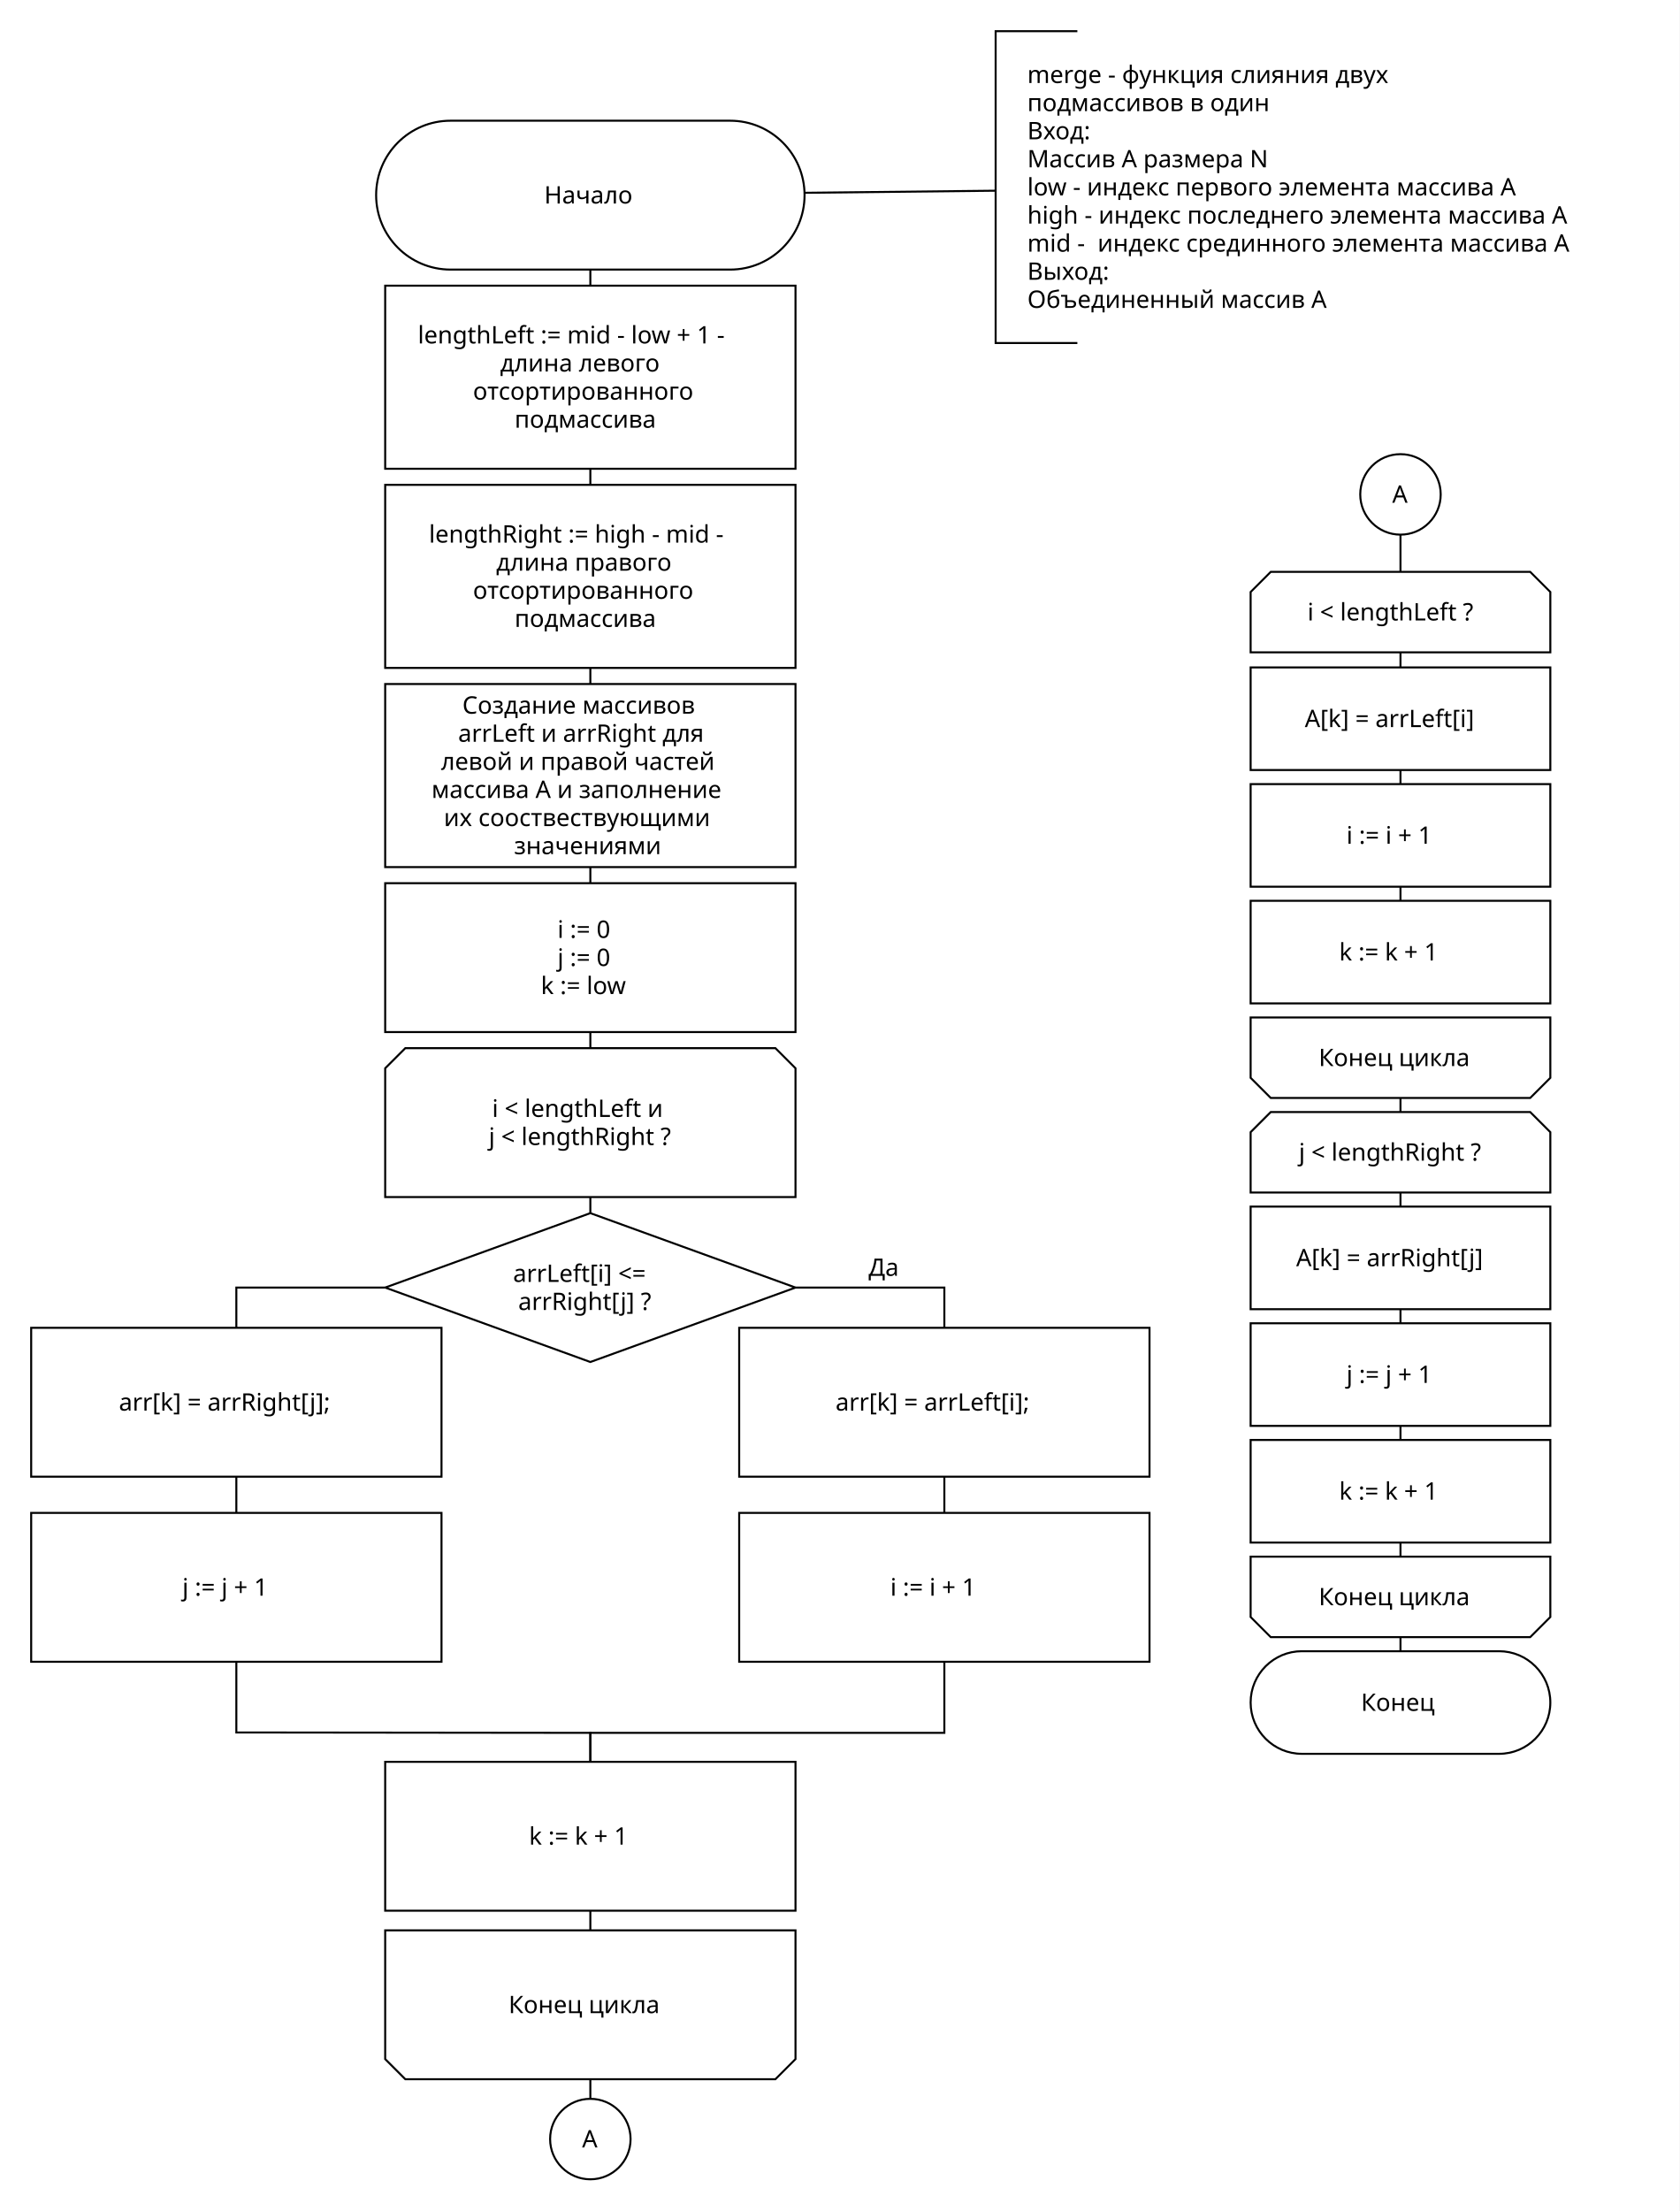
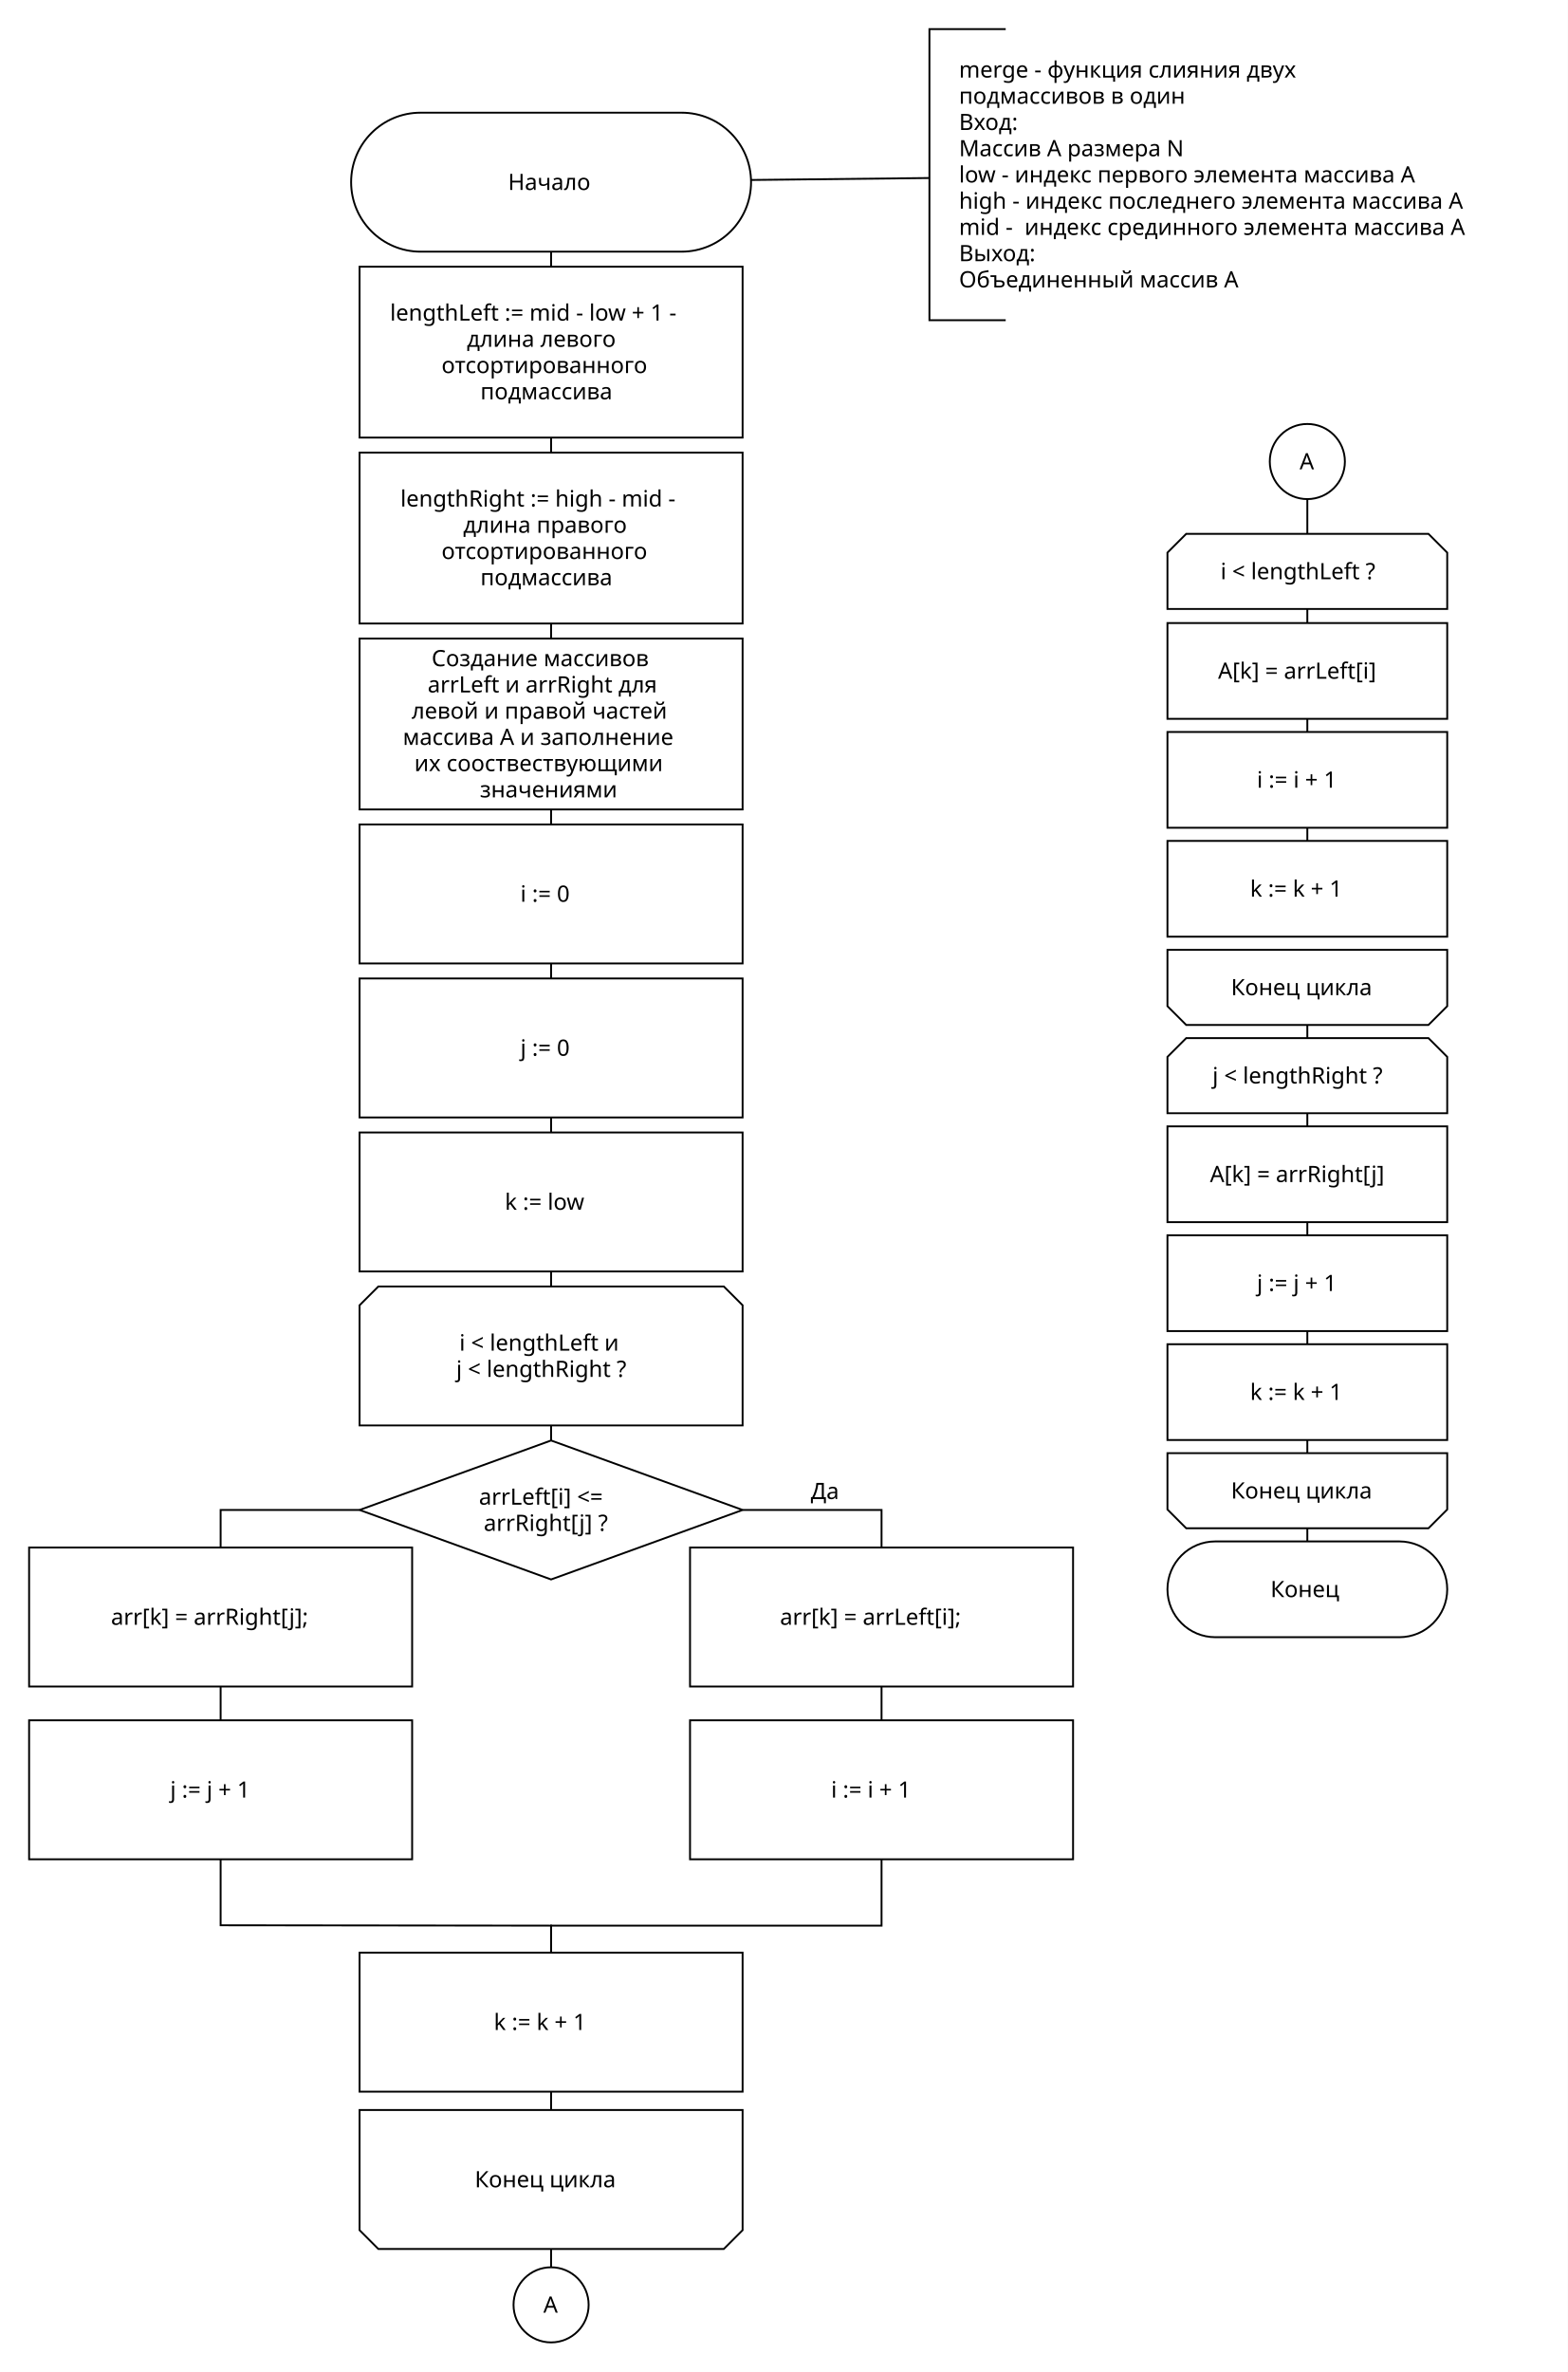
- <svg xmlns="http://www.w3.org/2000/svg" fill-opacity="1" color-rendering="auto" color-interpolation="auto" text-rendering="auto" stroke="black" stroke-linecap="square" width="835" stroke-miterlimit="10" shape-rendering="auto" stroke-opacity="1" fill="black" stroke-dasharray="none" font-weight="normal" stroke-width="1" height="1099" font-family="'Dialog'" font-style="normal" stroke-linejoin="miter" font-size="12px" stroke-dashoffset="0" image-rendering="auto">
+ <svg xmlns="http://www.w3.org/2000/svg" fill-opacity="1" color-rendering="auto" color-interpolation="auto" text-rendering="auto" stroke="black" stroke-linecap="square" width="835" stroke-miterlimit="10" shape-rendering="auto" stroke-opacity="1" fill="black" stroke-dasharray="none" font-weight="normal" stroke-width="1" height="1263" font-family="'Dialog'" font-style="normal" stroke-linejoin="miter" font-size="12px" stroke-dashoffset="0" image-rendering="auto">
  <defs id="genericDefs" />
  <g>
    <defs id="defs1">
      <clipPath clipPathUnits="userSpaceOnUse" id="clipPath1">
-         <path d="M0 0 L835 0 L835 1099 L0 1099 L0 0 Z" />
+         <path d="M0 0 L835 0 L835 1263 L0 1263 L0 0 Z" />
      </clipPath>
      <clipPath clipPathUnits="userSpaceOnUse" id="clipPath2">
-         <path d="M254 136 L1089 136 L1089 1235 L254 1235 L254 136 Z" />
+         <path d="M254 136 L1089 136 L1089 1399 L254 1399 L254 136 Z" />
      </clipPath>
    </defs>
    <g fill="white" text-rendering="geometricPrecision" shape-rendering="geometricPrecision" transform="translate(-254,-136)" stroke="white">
-       <rect x="254" width="835" height="1099" y="136" clip-path="url(#clipPath2)" stroke="none" />
+       <rect x="254" width="835" height="1263" y="136" clip-path="url(#clipPath2)" stroke="none" />
    </g>
    <g text-rendering="geometricPrecision" stroke-miterlimit="1.45" shape-rendering="geometricPrecision" transform="matrix(1,0,0,1,-254,-136)" stroke-linecap="butt">
      <rect x="441" y="196" clip-path="url(#clipPath2)" fill="none" width="213" rx="37" ry="37" height="74" />
      <text x="524.584" xml:space="preserve" y="237.154" clip-path="url(#clipPath2)" font-family="sans-serif" stroke="none">Начало</text>
    </g>
    <g text-rendering="geometricPrecision" stroke-miterlimit="1.45" shape-rendering="geometricPrecision" transform="matrix(1,0,0,1,-254,-136)" stroke-linecap="butt">
      <path fill="none" d="M789.625 151.5 L749 151.5 L749 306.5 L789.625 306.5" clip-path="url(#clipPath2)" />
      <text x="764.743" xml:space="preserve" y="177.279" clip-path="url(#clipPath2)" font-family="sans-serif" stroke="none">merge - функция слияния двух </text>
      <text x="764.743" xml:space="preserve" y="191.248" clip-path="url(#clipPath2)" font-family="sans-serif" stroke="none">подмассивов в один</text>
      <text x="764.743" xml:space="preserve" y="205.217" clip-path="url(#clipPath2)" font-family="sans-serif" stroke="none">Вход:</text>
      <text x="764.743" xml:space="preserve" y="219.185" clip-path="url(#clipPath2)" font-family="sans-serif" stroke="none">Массив A размера N</text>
      <text x="764.743" xml:space="preserve" y="233.154" clip-path="url(#clipPath2)" font-family="sans-serif" stroke="none">low - индекс первого элемента массива А</text>
      <text x="764.743" xml:space="preserve" y="247.123" clip-path="url(#clipPath2)" font-family="sans-serif" stroke="none">high - индекс последнего элемента массива А</text>
      <text x="764.743" xml:space="preserve" y="261.092" clip-path="url(#clipPath2)" font-family="sans-serif" stroke="none">mid -  индекс срединного элемента массива А</text>
      <text x="764.743" xml:space="preserve" y="275.06" clip-path="url(#clipPath2)" font-family="sans-serif" stroke="none">Выход:</text>
      <text x="764.743" xml:space="preserve" y="289.029" clip-path="url(#clipPath2)" font-family="sans-serif" stroke="none">Объединенный массив А</text>
    </g>
    <g text-rendering="geometricPrecision" stroke-miterlimit="1.45" shape-rendering="geometricPrecision" transform="matrix(1,0,0,1,-254,-136)" stroke-linecap="butt">
      <path fill="none" d="M445.5 476 L649.5 476 L649.5 567 L445.5 567 Z" clip-path="url(#clipPath2)" />
      <text x="483.853" xml:space="preserve" y="490.732" clip-path="url(#clipPath2)" font-family="sans-serif" stroke="none">Создание массивов </text>
      <text x="481.767" xml:space="preserve" y="504.701" clip-path="url(#clipPath2)" font-family="sans-serif" stroke="none">arrLeft и arrRight для</text>
      <text x="473.218" xml:space="preserve" y="518.67" clip-path="url(#clipPath2)" font-family="sans-serif" stroke="none">левой и правой частей </text>
      <text x="468.53" xml:space="preserve" y="532.639" clip-path="url(#clipPath2)" font-family="sans-serif" stroke="none">массива А и заполнение </text>
      <text x="474.665" xml:space="preserve" y="546.607" clip-path="url(#clipPath2)" font-family="sans-serif" stroke="none">их сооствествующими </text>
      <text x="509.616" xml:space="preserve" y="560.576" clip-path="url(#clipPath2)" font-family="sans-serif" stroke="none">значениями</text>
    </g>
    <g text-rendering="geometricPrecision" stroke-miterlimit="1.45" shape-rendering="geometricPrecision" transform="matrix(1,0,0,1,-254,-136)" stroke-linecap="butt">
      <path fill="none" d="M445.5 278 L649.5 278 L649.5 369 L445.5 369 Z" clip-path="url(#clipPath2)" />
      <text x="461.736" xml:space="preserve" y="306.701" clip-path="url(#clipPath2)" font-family="sans-serif" stroke="none">lengthLeft := mid - low + 1 -</text>
      <text x="502.647" xml:space="preserve" y="320.67" clip-path="url(#clipPath2)" font-family="sans-serif" stroke="none">длина левого </text>
      <text x="489.129" xml:space="preserve" y="334.639" clip-path="url(#clipPath2)" font-family="sans-serif" stroke="none">отсортированного</text>
      <text x="509.845" xml:space="preserve" y="348.607" clip-path="url(#clipPath2)" font-family="sans-serif" stroke="none">подмассива</text>
    </g>
    <g text-rendering="geometricPrecision" stroke-miterlimit="1.45" shape-rendering="geometricPrecision" transform="matrix(1,0,0,1,-254,-136)" stroke-linecap="butt">
      <path fill="none" d="M445.5 377 L649.5 377 L649.5 468 L445.5 468 Z" clip-path="url(#clipPath2)" />
      <text x="467.259" xml:space="preserve" y="405.701" clip-path="url(#clipPath2)" font-family="sans-serif" stroke="none">lengthRight := high - mid -</text>
      <text x="500.672" xml:space="preserve" y="419.67" clip-path="url(#clipPath2)" font-family="sans-serif" stroke="none">длина правого</text>
      <text x="489.129" xml:space="preserve" y="433.639" clip-path="url(#clipPath2)" font-family="sans-serif" stroke="none">отсортированного</text>
      <text x="509.845" xml:space="preserve" y="447.607" clip-path="url(#clipPath2)" font-family="sans-serif" stroke="none">подмассива</text>
    </g>
    <g text-rendering="geometricPrecision" stroke-miterlimit="1.45" shape-rendering="geometricPrecision" transform="matrix(1,0,0,1,-254,-136)" stroke-linecap="butt">
      <path fill="none" d="M445.5 575 L649.5 575 L649.5 649 L445.5 649 Z" clip-path="url(#clipPath2)" />
-       <text x="531.152" xml:space="preserve" y="602.186" clip-path="url(#clipPath2)" font-family="sans-serif" stroke="none">i := 0</text>
-       <text x="531.152" xml:space="preserve" y="616.154" clip-path="url(#clipPath2)" font-family="sans-serif" stroke="none">j := 0</text>
-       <text x="522.917" xml:space="preserve" y="630.123" clip-path="url(#clipPath2)" font-family="sans-serif" stroke="none">k := low</text>
+       <text x="531.152" xml:space="preserve" y="616.154" clip-path="url(#clipPath2)" font-family="sans-serif" stroke="none">i := 0</text>
    </g>
    <g text-rendering="geometricPrecision" stroke-miterlimit="1.45" shape-rendering="geometricPrecision" transform="matrix(1,0,0,1,-254,-136)" stroke-linecap="butt">
-       <path fill="none" d="M547.5 739 L649.5 776 L547.5 813 L445.5 776 Z" clip-path="url(#clipPath2)" />
-       <text x="509.08" xml:space="preserve" y="773.17" clip-path="url(#clipPath2)" font-family="sans-serif" stroke="none">arrLeft[i] &lt;=</text>
-       <text x="511.649" xml:space="preserve" y="787.139" clip-path="url(#clipPath2)" font-family="sans-serif" stroke="none">arrRight[j] ?</text>
+       <path fill="none" d="M547.5 903 L649.5 940 L547.5 977 L445.5 940 Z" clip-path="url(#clipPath2)" />
+       <text x="509.08" xml:space="preserve" y="937.17" clip-path="url(#clipPath2)" font-family="sans-serif" stroke="none">arrLeft[i] &lt;=</text>
+       <text x="511.649" xml:space="preserve" y="951.139" clip-path="url(#clipPath2)" font-family="sans-serif" stroke="none">arrRight[j] ?</text>
    </g>
    <g text-rendering="geometricPrecision" stroke-miterlimit="1.45" shape-rendering="geometricPrecision" transform="matrix(1,0,0,1,-254,-136)" stroke-linecap="butt">
-       <path fill="none" d="M621.5 796 L825.5 796 L825.5 870 L621.5 870 Z" clip-path="url(#clipPath2)" />
-       <text x="669.412" xml:space="preserve" y="837.154" clip-path="url(#clipPath2)" font-family="sans-serif" stroke="none">arr[k] = arrLeft[i];</text>
+       <path fill="none" d="M621.5 960 L825.5 960 L825.5 1034 L621.5 1034 Z" clip-path="url(#clipPath2)" />
+       <text x="669.412" xml:space="preserve" y="1001.154" clip-path="url(#clipPath2)" font-family="sans-serif" stroke="none">arr[k] = arrLeft[i];</text>
    </g>
    <g text-rendering="geometricPrecision" stroke-miterlimit="1.45" shape-rendering="geometricPrecision" transform="matrix(1,0,0,1,-254,-136)" stroke-linecap="butt">
-       <path fill="none" d="M621.5 888 L825.5 888 L825.5 962 L621.5 962 Z" clip-path="url(#clipPath2)" />
-       <text x="696.644" xml:space="preserve" y="929.154" clip-path="url(#clipPath2)" font-family="sans-serif" stroke="none">i := i + 1</text>
+       <path fill="none" d="M621.5 1052 L825.5 1052 L825.5 1126 L621.5 1126 Z" clip-path="url(#clipPath2)" />
+       <text x="696.644" xml:space="preserve" y="1093.154" clip-path="url(#clipPath2)" font-family="sans-serif" stroke="none">i := i + 1</text>
    </g>
    <g text-rendering="geometricPrecision" stroke-miterlimit="1.45" shape-rendering="geometricPrecision" transform="matrix(1,0,0,1,-254,-136)" stroke-linecap="butt">
-       <path fill="none" d="M269.5 796 L473.5 796 L473.5 870 L269.5 870 Z" clip-path="url(#clipPath2)" />
-       <text x="313.111" xml:space="preserve" y="837.154" clip-path="url(#clipPath2)" font-family="sans-serif" stroke="none">arr[k] = arrRight[j];</text>
+       <path fill="none" d="M269.5 960 L473.5 960 L473.5 1034 L269.5 1034 Z" clip-path="url(#clipPath2)" />
+       <text x="313.111" xml:space="preserve" y="1001.154" clip-path="url(#clipPath2)" font-family="sans-serif" stroke="none">arr[k] = arrRight[j];</text>
    </g>
    <g text-rendering="geometricPrecision" stroke-miterlimit="1.45" shape-rendering="geometricPrecision" transform="matrix(1,0,0,1,-254,-136)" stroke-linecap="butt">
-       <path fill="none" d="M269.5 888 L473.5 888 L473.5 962 L269.5 962 Z" clip-path="url(#clipPath2)" />
-       <text x="344.644" xml:space="preserve" y="929.154" clip-path="url(#clipPath2)" font-family="sans-serif" stroke="none">j := j + 1</text>
+       <path fill="none" d="M269.5 1052 L473.5 1052 L473.5 1126 L269.5 1126 Z" clip-path="url(#clipPath2)" />
+       <text x="344.644" xml:space="preserve" y="1093.154" clip-path="url(#clipPath2)" font-family="sans-serif" stroke="none">j := j + 1</text>
    </g>
    <g text-rendering="geometricPrecision" stroke-miterlimit="1.45" shape-rendering="geometricPrecision" transform="matrix(1,0,0,1,-254,-136)" stroke-linecap="butt">
-       <path fill="none" d="M445.5 1011.733 L649.5 1011.733 L649.5 1085.733 L445.5 1085.733 Z" clip-path="url(#clipPath2)" />
-       <text x="517.028" xml:space="preserve" y="1052.888" clip-path="url(#clipPath2)" font-family="sans-serif" stroke="none">k := k + 1</text>
+       <path fill="none" d="M445.5 1175.733 L649.5 1175.733 L649.5 1249.733 L445.5 1249.733 Z" clip-path="url(#clipPath2)" />
+       <text x="517.028" xml:space="preserve" y="1216.888" clip-path="url(#clipPath2)" font-family="sans-serif" stroke="none">k := k + 1</text>
    </g>
    <g text-rendering="geometricPrecision" stroke-miterlimit="1.45" shape-rendering="geometricPrecision" transform="matrix(1,0,0,1,-254,-136)" stroke-linecap="butt">
-       <circle fill="none" r="20" clip-path="url(#clipPath2)" cx="547.5" cy="1199.245" />
-       <text x="543.395" xml:space="preserve" y="1203.399" clip-path="url(#clipPath2)" font-family="sans-serif" stroke="none">А</text>
+       <circle fill="none" r="20" clip-path="url(#clipPath2)" cx="547.5" cy="1363.245" />
+       <text x="543.395" xml:space="preserve" y="1367.399" clip-path="url(#clipPath2)" font-family="sans-serif" stroke="none">А</text>
    </g>
    <g text-rendering="geometricPrecision" stroke-miterlimit="1.45" shape-rendering="geometricPrecision" transform="matrix(1,0,0,1,-254,-136)" stroke-linecap="butt">
-       <path fill="none" d="M455.5 657 L639.5 657 L649.5 667 L649.5 731 L445.5 731 L445.5 667 Z" clip-path="url(#clipPath2)" />
-       <text x="498.653" xml:space="preserve" y="691.17" clip-path="url(#clipPath2)" font-family="sans-serif" stroke="none">i &lt; lengthLeft и </text>
-       <text x="496.975" xml:space="preserve" y="705.139" clip-path="url(#clipPath2)" font-family="sans-serif" stroke="none">j &lt; lengthRight ?</text>
+       <path fill="none" d="M455.5 821 L639.5 821 L649.5 831 L649.5 895 L445.5 895 L445.5 831 Z" clip-path="url(#clipPath2)" />
+       <text x="498.653" xml:space="preserve" y="855.17" clip-path="url(#clipPath2)" font-family="sans-serif" stroke="none">i &lt; lengthLeft и </text>
+       <text x="496.975" xml:space="preserve" y="869.139" clip-path="url(#clipPath2)" font-family="sans-serif" stroke="none">j &lt; lengthRight ?</text>
    </g>
    <g text-rendering="geometricPrecision" stroke-miterlimit="1.45" shape-rendering="geometricPrecision" transform="matrix(1,0,0,1,-254,-136)" stroke-linecap="butt">
-       <path fill="none" d="M445.5 1095.489 L649.5 1095.489 L649.5 1159.489 L639.5 1169.489 L455.5 1169.489 L445.5 1159.489 Z" clip-path="url(#clipPath2)" />
-       <text x="506.845" xml:space="preserve" y="1136.643" clip-path="url(#clipPath2)" font-family="sans-serif" stroke="none">Конец цикла</text>
+       <path fill="none" d="M445.5 1259.489 L649.5 1259.489 L649.5 1323.489 L639.5 1333.489 L455.5 1333.489 L445.5 1323.489 Z" clip-path="url(#clipPath2)" />
+       <text x="506.845" xml:space="preserve" y="1300.643" clip-path="url(#clipPath2)" font-family="sans-serif" stroke="none">Конец цикла</text>
    </g>
    <g text-rendering="geometricPrecision" stroke-miterlimit="1.45" shape-rendering="geometricPrecision" transform="matrix(1,0,0,1,-254,-136)" stroke-linecap="butt">
      <path fill="none" d="M875.769 583.75 L1024.769 583.75 L1024.769 634.75 L875.769 634.75 Z" clip-path="url(#clipPath2)" />
      <text x="919.797" xml:space="preserve" y="613.404" clip-path="url(#clipPath2)" font-family="sans-serif" stroke="none">k := k + 1</text>
    </g>
    <g text-rendering="geometricPrecision" stroke-miterlimit="1.45" shape-rendering="geometricPrecision" transform="matrix(1,0,0,1,-254,-136)" stroke-linecap="butt">
      <circle fill="none" r="20" clip-path="url(#clipPath2)" cx="950.269" cy="381.75" />
      <text x="946.164" xml:space="preserve" y="385.904" clip-path="url(#clipPath2)" font-family="sans-serif" stroke="none">А</text>
    </g>
    <g text-rendering="geometricPrecision" stroke-miterlimit="1.45" shape-rendering="geometricPrecision" transform="matrix(1,0,0,1,-254,-136)" stroke-linecap="butt">
      <path fill="none" d="M875.769 467.75 L1024.769 467.75 L1024.769 518.75 L875.769 518.75 Z" clip-path="url(#clipPath2)" />
      <text x="902.708" xml:space="preserve" y="497.404" clip-path="url(#clipPath2)" font-family="sans-serif" stroke="none">A[k] = arrLeft[i]</text>
    </g>
    <g text-rendering="geometricPrecision" stroke-miterlimit="1.45" shape-rendering="geometricPrecision" transform="matrix(1,0,0,1,-254,-136)" stroke-linecap="butt">
      <path fill="none" d="M875.769 525.75 L1024.769 525.75 L1024.769 576.75 L875.769 576.75 Z" clip-path="url(#clipPath2)" />
      <text x="923.412" xml:space="preserve" y="555.404" clip-path="url(#clipPath2)" font-family="sans-serif" stroke="none">i := i + 1</text>
    </g>
    <g text-rendering="geometricPrecision" stroke-miterlimit="1.45" shape-rendering="geometricPrecision" transform="matrix(1,0,0,1,-254,-136)" stroke-linecap="butt">
      <path fill="none" d="M875.769 851.75 L1024.769 851.75 L1024.769 902.75 L875.769 902.75 Z" clip-path="url(#clipPath2)" />
      <text x="919.797" xml:space="preserve" y="881.404" clip-path="url(#clipPath2)" font-family="sans-serif" stroke="none">k := k + 1</text>
    </g>
    <g text-rendering="geometricPrecision" stroke-miterlimit="1.45" shape-rendering="geometricPrecision" transform="matrix(1,0,0,1,-254,-136)" stroke-linecap="butt">
      <path fill="none" d="M875.769 735.75 L1024.769 735.75 L1024.769 786.75 L875.769 786.75 Z" clip-path="url(#clipPath2)" />
      <text x="898.407" xml:space="preserve" y="765.404" clip-path="url(#clipPath2)" font-family="sans-serif" stroke="none">A[k] = arrRight[j]</text>
    </g>
    <g text-rendering="geometricPrecision" stroke-miterlimit="1.45" shape-rendering="geometricPrecision" transform="matrix(1,0,0,1,-254,-136)" stroke-linecap="butt">
      <path fill="none" d="M875.769 793.75 L1024.769 793.75 L1024.769 844.75 L875.769 844.75 Z" clip-path="url(#clipPath2)" />
      <text x="923.412" xml:space="preserve" y="823.404" clip-path="url(#clipPath2)" font-family="sans-serif" stroke="none">j := j + 1</text>
    </g>
    <g text-rendering="geometricPrecision" stroke-miterlimit="1.45" shape-rendering="geometricPrecision" transform="matrix(1,0,0,1,-254,-136)" stroke-linecap="butt">
      <rect x="875.769" y="956.75" clip-path="url(#clipPath2)" fill="none" width="149" rx="25.5" ry="25.5" height="51" />
      <text x="930.64" xml:space="preserve" y="986.404" clip-path="url(#clipPath2)" font-family="sans-serif" stroke="none">Конец</text>
    </g>
    <g text-rendering="geometricPrecision" stroke-miterlimit="1.45" shape-rendering="geometricPrecision" transform="matrix(1,0,0,1,-254,-136)" stroke-linecap="butt">
      <path fill="none" d="M885.769 420.25 L1014.769 420.25 L1024.769 430.25 L1024.769 460.25 L875.769 460.25 L875.769 430.25 Z" clip-path="url(#clipPath2)" />
      <text x="904.044" xml:space="preserve" y="444.404" clip-path="url(#clipPath2)" font-family="sans-serif" stroke="none">i &lt; lengthLeft ?</text>
    </g>
    <g text-rendering="geometricPrecision" stroke-miterlimit="1.45" shape-rendering="geometricPrecision" transform="matrix(1,0,0,1,-254,-136)" stroke-linecap="butt">
      <path fill="none" d="M875.769 641.75 L1024.769 641.75 L1024.769 671.75 L1014.769 681.75 L885.769 681.75 L875.769 671.75 Z" clip-path="url(#clipPath2)" />
      <text x="909.613" xml:space="preserve" y="665.904" clip-path="url(#clipPath2)" font-family="sans-serif" stroke="none">Конец цикла</text>
    </g>
    <g text-rendering="geometricPrecision" stroke-miterlimit="1.45" shape-rendering="geometricPrecision" transform="matrix(1,0,0,1,-254,-136)" stroke-linecap="butt">
      <path fill="none" d="M885.769 688.75 L1014.769 688.75 L1024.769 698.75 L1024.769 728.75 L875.769 728.75 L875.769 698.75 Z" clip-path="url(#clipPath2)" />
      <text x="899.743" xml:space="preserve" y="712.904" clip-path="url(#clipPath2)" font-family="sans-serif" stroke="none">j &lt; lengthRight ?</text>
    </g>
    <g text-rendering="geometricPrecision" stroke-miterlimit="1.45" shape-rendering="geometricPrecision" transform="matrix(1,0,0,1,-254,-136)" stroke-linecap="butt">
      <path fill="none" d="M875.769 909.75 L1024.769 909.75 L1024.769 939.75 L1014.769 949.75 L885.769 949.75 L875.769 939.75 Z" clip-path="url(#clipPath2)" />
      <text x="909.613" xml:space="preserve" y="933.904" clip-path="url(#clipPath2)" font-family="sans-serif" stroke="none">Конец цикла</text>
    </g>
    <g text-rendering="geometricPrecision" stroke-miterlimit="1.45" shape-rendering="geometricPrecision" transform="matrix(1,0,0,1,-254,-136)" stroke-linecap="butt">
+       <path fill="none" d="M445.5 657 L649.5 657 L649.5 731 L445.5 731 Z" clip-path="url(#clipPath2)" />
+       <text x="531.152" xml:space="preserve" y="698.154" clip-path="url(#clipPath2)" font-family="sans-serif" stroke="none">j := 0</text>
+     </g>
+     <g text-rendering="geometricPrecision" stroke-miterlimit="1.45" shape-rendering="geometricPrecision" transform="matrix(1,0,0,1,-254,-136)" stroke-linecap="butt">
+       <path fill="none" d="M445.5 739 L649.5 739 L649.5 813 L445.5 813 Z" clip-path="url(#clipPath2)" />
+       <text x="522.917" xml:space="preserve" y="780.154" clip-path="url(#clipPath2)" font-family="sans-serif" stroke="none">k := low</text>
+     </g>
+     <g text-rendering="geometricPrecision" stroke-miterlimit="1.45" shape-rendering="geometricPrecision" transform="matrix(1,0,0,1,-254,-136)" stroke-linecap="butt">
      <path fill="none" d="M749.006 230.786 L654.009 231.83" clip-path="url(#clipPath2)" />
    </g>
    <g text-rendering="geometricPrecision" stroke-miterlimit="1.45" shape-rendering="geometricPrecision" transform="matrix(1,0,0,1,-254,-136)" stroke-linecap="butt">
      <path fill="none" d="M547.5 269.987 L547.5 278.008" clip-path="url(#clipPath2)" />
      <path fill="none" d="M547.5 368.988 L547.5 377.009" clip-path="url(#clipPath2)" />
      <path fill="none" d="M547.5 467.988 L547.5 476.009" clip-path="url(#clipPath2)" />
      <path fill="none" d="M547.5 566.971 L547.5 575.018" clip-path="url(#clipPath2)" />
-       <path fill="none" d="M649.465 776 L723.5 776 L723.5 796.011" clip-path="url(#clipPath2)" />
-       <text x="685.818" xml:space="preserve" y="770.17" clip-path="url(#clipPath2)" font-family="sans-serif" stroke="none">Да</text>
-       <path fill="none" d="M723.5 869.971 L723.5 888" clip-path="url(#clipPath2)" />
-       <path fill="none" d="M445.535 776 L371.5 776 L371.5 796.011" clip-path="url(#clipPath2)" />
-       <path fill="none" d="M371.5 869.971 L371.5 888" clip-path="url(#clipPath2)" />
-       <path fill="none" d="M723.5 961.979 L723.5 997.333 L547.5 997.333 L547.5 1003.493 L547.5 1003.493 L547.5 1011.755" clip-path="url(#clipPath2)" />
-       <path fill="none" d="M371.5 962.019 L371.5 997.136 L547.5 997.333 L547.5 1003.493 L547.5 1003.493 L547.5 1011.755" clip-path="url(#clipPath2)" />
-       <path fill="none" d="M547.5 649.036 L547.5 656.984" clip-path="url(#clipPath2)" />
-       <path fill="none" d="M547.5 731.036 L547.5 738.984" clip-path="url(#clipPath2)" />
-       <path fill="none" d="M547.5 1085.745 L547.5 1095.468" clip-path="url(#clipPath2)" />
-       <path fill="none" d="M547.5 1169.485 L547.5 1179.221" clip-path="url(#clipPath2)" />
+       <path fill="none" d="M649.465 940 L723.5 940 L723.5 960.011" clip-path="url(#clipPath2)" />
+       <text x="685.818" xml:space="preserve" y="934.17" clip-path="url(#clipPath2)" font-family="sans-serif" stroke="none">Да</text>
+       <path fill="none" d="M723.5 1033.971 L723.5 1052" clip-path="url(#clipPath2)" />
+       <path fill="none" d="M445.535 940 L371.5 940 L371.5 960.011" clip-path="url(#clipPath2)" />
+       <path fill="none" d="M371.5 1033.971 L371.5 1052" clip-path="url(#clipPath2)" />
+       <path fill="none" d="M723.5 1125.979 L723.5 1161.333 L547.5 1161.333 L547.5 1167.493 L547.5 1167.493 L547.5 1175.755" clip-path="url(#clipPath2)" />
+       <path fill="none" d="M371.5 1126.019 L371.5 1161.136 L547.5 1161.333 L547.5 1167.493 L547.5 1167.493 L547.5 1175.755" clip-path="url(#clipPath2)" />
+       <path fill="none" d="M547.5 895.036 L547.5 902.984" clip-path="url(#clipPath2)" />
+       <path fill="none" d="M547.5 1249.745 L547.5 1259.468" clip-path="url(#clipPath2)" />
+       <path fill="none" d="M547.5 1333.485 L547.5 1343.221" clip-path="url(#clipPath2)" />
      <path fill="none" d="M950.269 518.767 L950.269 525.777" clip-path="url(#clipPath2)" />
      <path fill="none" d="M950.269 576.767 L950.269 583.777" clip-path="url(#clipPath2)" />
      <path fill="none" d="M950.269 786.767 L950.269 793.777" clip-path="url(#clipPath2)" />
      <path fill="none" d="M950.269 844.767 L950.269 851.777" clip-path="url(#clipPath2)" />
      <path fill="none" d="M950.269 401.774 L950.269 420.223" clip-path="url(#clipPath2)" />
      <path fill="none" d="M950.269 460.254 L950.269 467.762" clip-path="url(#clipPath2)" />
      <path fill="none" d="M950.269 681.716 L950.269 688.765" clip-path="url(#clipPath2)" />
      <path fill="none" d="M950.269 728.771 L950.269 735.78" clip-path="url(#clipPath2)" />
      <path fill="none" d="M950.269 902.757 L950.269 909.742" clip-path="url(#clipPath2)" />
      <path fill="none" d="M950.269 949.771 L950.269 956.78" clip-path="url(#clipPath2)" />
+       <path fill="none" d="M547.5 649.036 L547.5 656.984" clip-path="url(#clipPath2)" />
+       <path fill="none" d="M547.5 731.036 L547.5 738.984" clip-path="url(#clipPath2)" />
+       <path fill="none" d="M547.5 813.036 L547.5 820.984" clip-path="url(#clipPath2)" />
    </g>
  </g>
</svg>
